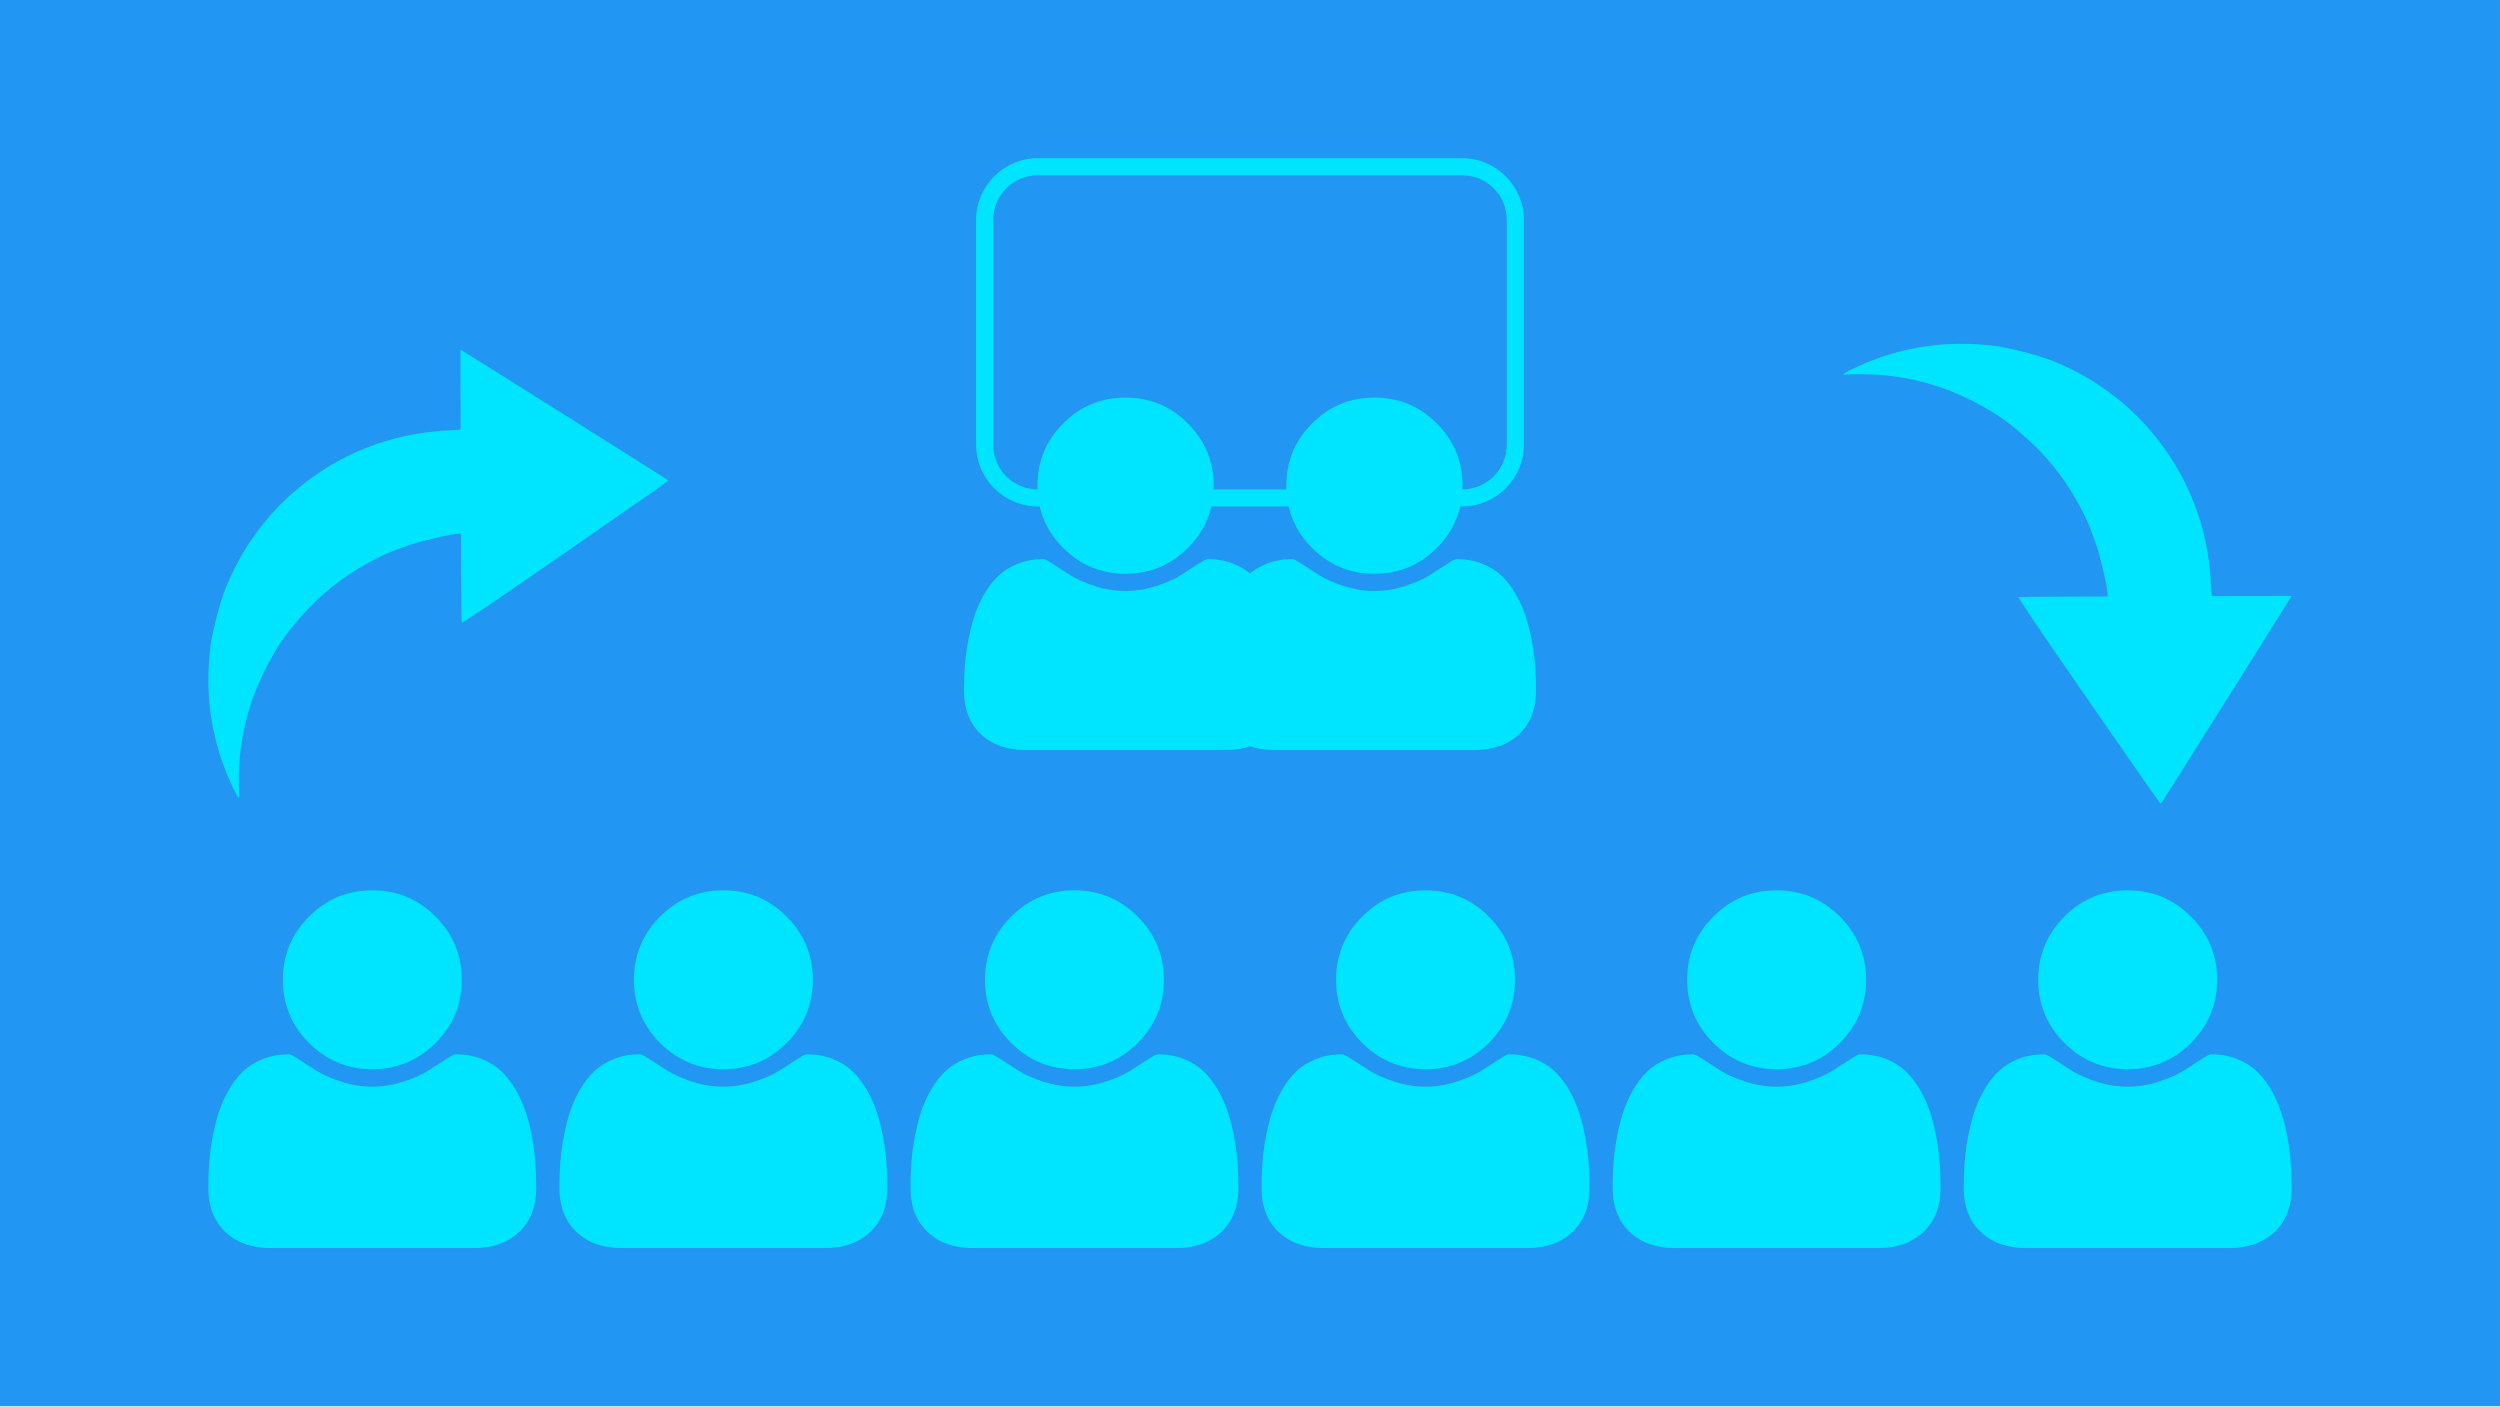
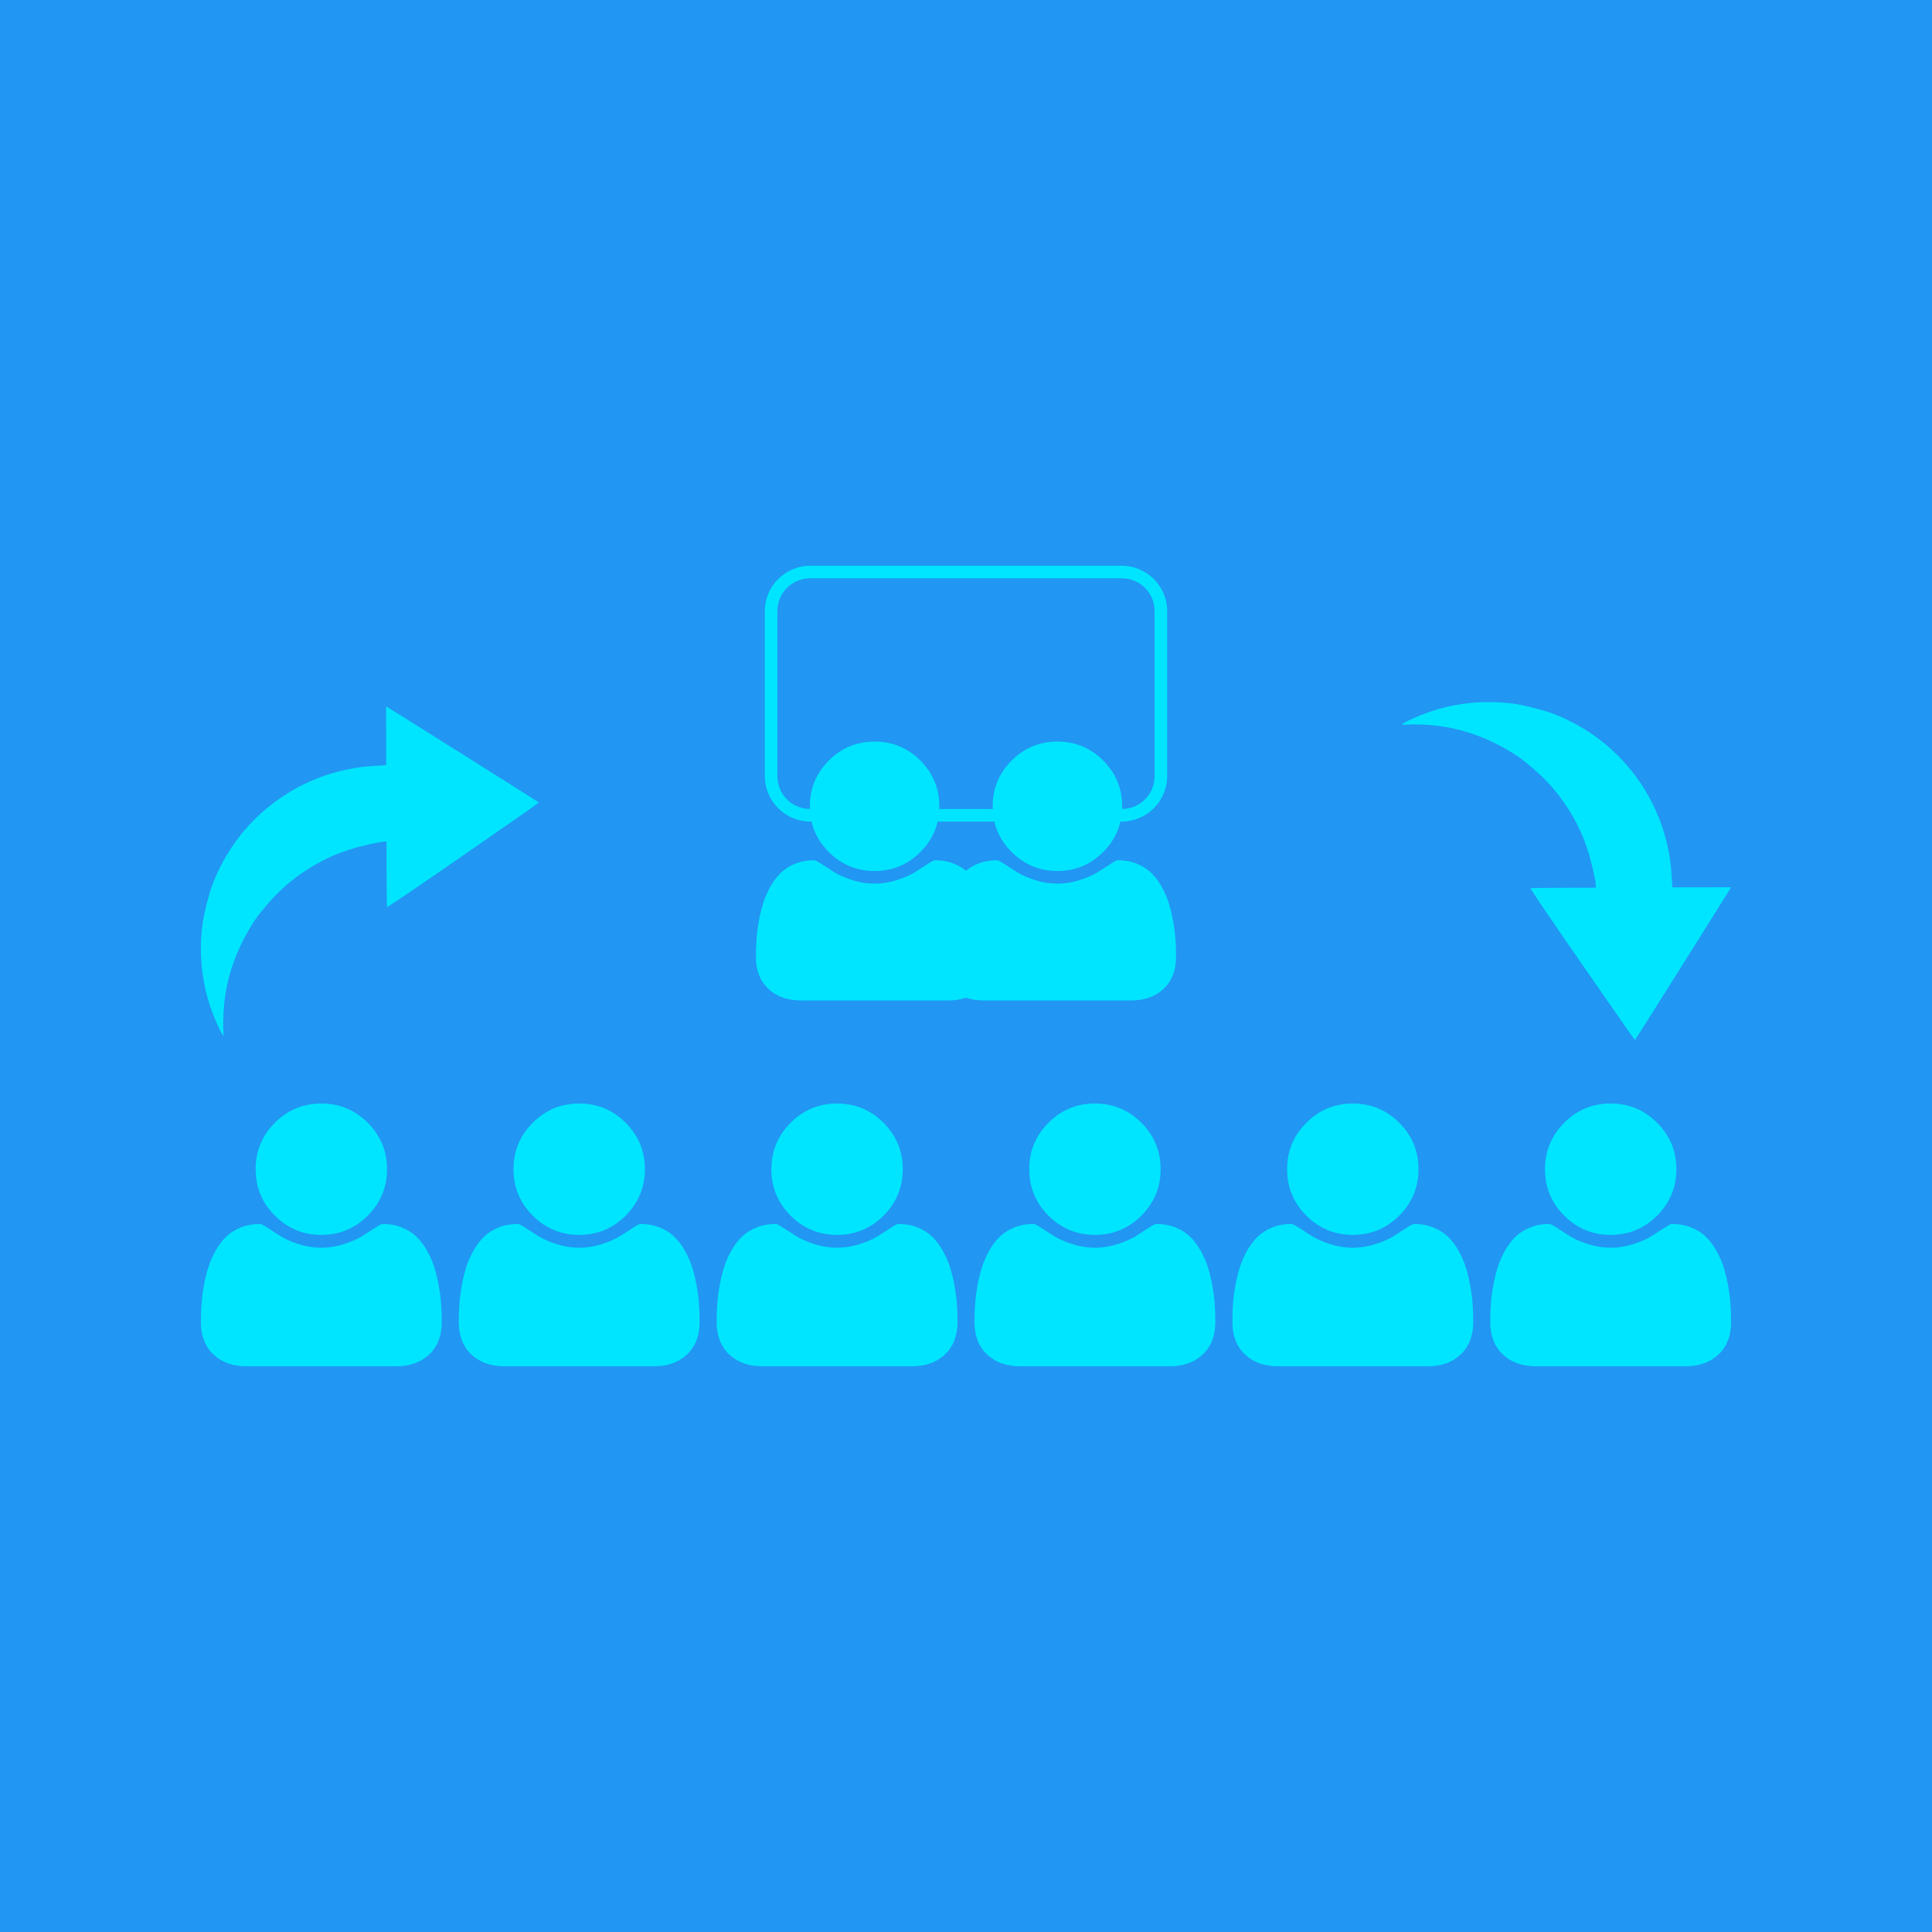
- <svg xmlns="http://www.w3.org/2000/svg" width="1920" height="1080" viewBox="0 0 1920 1080" id="svg2" version="1.1">
+ <svg xmlns="http://www.w3.org/2000/svg" width="1280" height="1280" viewBox="0 0 1280 1280" id="svg2" version="1.1">
  <defs id="defs4" />
-   <path id="rect4300" d="m 2.2204622e-6,-4.666214e-5 1920,0 0,1080 -1920,0 z" style="fill:#2196f3;fill-opacity:1;stroke:none;stroke-width:10;stroke-linejoin:round;stroke-miterlimit:4;stroke-dasharray:none;stroke-opacity:1" />
-   <g id="layer1" transform="translate(-4.7798952e-7,27.63741)">
+   <path id="rect4300" d="M 0,0 H 1280 V 1280 H 0 Z" style="fill:#2196f3;fill-opacity:1;stroke:none;stroke-width:8.889;stroke-linejoin:round;stroke-miterlimit:4;stroke-dasharray:none;stroke-opacity:1" />
+   <g id="layer1" transform="matrix(0.6336359,0,0,0.6336359,31.70952,315.3487)">
    <g id="g5236" transform="matrix(0.9729632,0,0,0.9729632,25.95535,-54.32735)">
      <g id="g5933" transform="matrix(0.9153733,0,0,0.9153733,81.24162,49.28972)" style="fill:#00e5ff;fill-opacity:1">
        <g id="g4568" transform="matrix(0.6930474,0,0,0.6930474,676.4447,-72.29071)" style="fill:#00e5ff;fill-opacity:1">
          <g id="g4181" transform="translate(35.01873,564.5267)" style="fill:#00e5ff;fill-opacity:1">
            <g id="g4137" style="fill:#00e5ff;fill-opacity:1">
              <g id="g4139" style="fill:#00e5ff;fill-opacity:1">
                <path id="path4141" d="m 219.265,219.267 c 30.271,0 56.108,-10.71 77.518,-32.121 21.412,-21.411 32.12,-47.248 32.12,-77.515 0,-30.262 -10.708,-56.1 -32.12,-77.516 C 275.366,10.705 249.528,0 219.265,0 189.002,0 163.16,10.705 141.75,32.115 c -21.414,21.416 -32.121,47.253 -32.121,77.516 0,30.267 10.707,56.104 32.121,77.515 21.416,21.411 47.251,32.121 77.515,32.121 z" style="fill:#00e5ff;fill-opacity:1" />
-                 <path id="path4143" d="m 419.258,335.036 c -0.668,-9.609 -2.002,-19.985 -3.997,-31.121 -1.999,-11.136 -4.524,-21.457 -7.57,-30.978 -3.046,-9.514 -7.139,-18.794 -12.278,-27.836 -5.137,-9.041 -11.037,-16.748 -17.703,-23.127 -6.666,-6.377 -14.801,-11.465 -24.406,-15.271 -9.617,-3.805 -20.229,-5.711 -31.84,-5.711 -1.711,0 -5.709,2.046 -11.991,6.139 -6.276,4.093 -13.367,8.662 -21.266,13.708 -7.898,5.037 -18.182,9.609 -30.834,13.695 -12.658,4.093 -25.361,6.14 -38.118,6.14 -12.752,0 -25.456,-2.047 -38.112,-6.14 -12.655,-4.086 -22.936,-8.658 -30.835,-13.695 -7.898,-5.046 -14.987,-9.614 -21.267,-13.708 -6.283,-4.093 -10.278,-6.139 -11.991,-6.139 -11.61,0 -22.222,1.906 -31.833,5.711 -9.613,3.806 -17.749,8.898 -24.412,15.271 -6.661,6.379 -12.562,14.086 -17.699,23.127 -5.137,9.042 -9.229,18.326 -12.275,27.836 -3.045,9.521 -5.568,19.842 -7.566,30.978 -2,11.136 -3.332,21.505 -3.999,31.121 -0.666,9.616 -0.998,19.466 -0.998,29.554 0,22.836 6.949,40.875 20.842,54.104 13.896,13.224 32.36,19.835 55.39,19.835 l 249.533,0 c 23.028,0 41.49,-6.611 55.388,-19.835 13.901,-13.229 20.845,-31.265 20.845,-54.104 -0.002,-10.088 -0.334,-19.938 -1.008,-29.554 z" style="fill:#00e5ff;fill-opacity:1" />
+                 <path id="path4143" d="m 419.258,335.036 c -0.668,-9.609 -2.002,-19.985 -3.997,-31.121 -1.999,-11.136 -4.524,-21.457 -7.57,-30.978 -3.046,-9.514 -7.139,-18.794 -12.278,-27.836 -5.137,-9.041 -11.037,-16.748 -17.703,-23.127 -6.666,-6.377 -14.801,-11.465 -24.406,-15.271 -9.617,-3.805 -20.229,-5.711 -31.84,-5.711 -1.711,0 -5.709,2.046 -11.991,6.139 -6.276,4.093 -13.367,8.662 -21.266,13.708 -7.898,5.037 -18.182,9.609 -30.834,13.695 -12.658,4.093 -25.361,6.14 -38.118,6.14 -12.752,0 -25.456,-2.047 -38.112,-6.14 -12.655,-4.086 -22.936,-8.658 -30.835,-13.695 -7.898,-5.046 -14.987,-9.614 -21.267,-13.708 -6.283,-4.093 -10.278,-6.139 -11.991,-6.139 -11.61,0 -22.222,1.906 -31.833,5.711 -9.613,3.806 -17.749,8.898 -24.412,15.271 -6.661,6.379 -12.562,14.086 -17.699,23.127 -5.137,9.042 -9.229,18.326 -12.275,27.836 -3.045,9.521 -5.568,19.842 -7.566,30.978 -2,11.136 -3.332,21.505 -3.999,31.121 -0.666,9.616 -0.998,19.466 -0.998,29.554 0,22.836 6.949,40.875 20.842,54.104 13.896,13.224 32.36,19.835 55.39,19.835 h 249.533 c 23.028,0 41.49,-6.611 55.388,-19.835 13.901,-13.229 20.845,-31.265 20.845,-54.104 -0.002,-10.088 -0.334,-19.938 -1.008,-29.554 z" style="fill:#00e5ff;fill-opacity:1" />
              </g>
            </g>
            <g id="g4145" style="fill:#00e5ff;fill-opacity:1" />
            <g id="g4147" style="fill:#00e5ff;fill-opacity:1" />
            <g id="g4149" style="fill:#00e5ff;fill-opacity:1" />
            <g id="g4151" style="fill:#00e5ff;fill-opacity:1" />
            <g id="g4153" style="fill:#00e5ff;fill-opacity:1" />
            <g id="g4155" style="fill:#00e5ff;fill-opacity:1" />
            <g id="g4157" style="fill:#00e5ff;fill-opacity:1" />
            <g id="g4159" style="fill:#00e5ff;fill-opacity:1" />
            <g id="g4161" style="fill:#00e5ff;fill-opacity:1" />
            <g id="g4163" style="fill:#00e5ff;fill-opacity:1" />
            <g id="g4165" style="fill:#00e5ff;fill-opacity:1" />
            <g id="g4167" style="fill:#00e5ff;fill-opacity:1" />
            <g id="g4169" style="fill:#00e5ff;fill-opacity:1" />
            <g id="g4171" style="fill:#00e5ff;fill-opacity:1" />
            <g id="g4173" style="fill:#00e5ff;fill-opacity:1" />
          </g>
          <g id="g4181-9" transform="translate(344.733,564.5267)" style="fill:#00e5ff;fill-opacity:1">
            <g id="g4137-2" style="fill:#00e5ff;fill-opacity:1">
              <g id="g4139-3" style="fill:#00e5ff;fill-opacity:1">
                <path id="path4141-7" d="m 219.265,219.267 c 30.271,0 56.108,-10.71 77.518,-32.121 21.412,-21.411 32.12,-47.248 32.12,-77.515 0,-30.262 -10.708,-56.1 -32.12,-77.516 C 275.366,10.705 249.528,0 219.265,0 189.002,0 163.16,10.705 141.75,32.115 c -21.414,21.416 -32.121,47.253 -32.121,77.516 0,30.267 10.707,56.104 32.121,77.515 21.416,21.411 47.251,32.121 77.515,32.121 z" style="fill:#00e5ff;fill-opacity:1" />
-                 <path id="path4143-2" d="m 419.258,335.036 c -0.668,-9.609 -2.002,-19.985 -3.997,-31.121 -1.999,-11.136 -4.524,-21.457 -7.57,-30.978 -3.046,-9.514 -7.139,-18.794 -12.278,-27.836 -5.137,-9.041 -11.037,-16.748 -17.703,-23.127 -6.666,-6.377 -14.801,-11.465 -24.406,-15.271 -9.617,-3.805 -20.229,-5.711 -31.84,-5.711 -1.711,0 -5.709,2.046 -11.991,6.139 -6.276,4.093 -13.367,8.662 -21.266,13.708 -7.898,5.037 -18.182,9.609 -30.834,13.695 -12.658,4.093 -25.361,6.14 -38.118,6.14 -12.752,0 -25.456,-2.047 -38.112,-6.14 -12.655,-4.086 -22.936,-8.658 -30.835,-13.695 -7.898,-5.046 -14.987,-9.614 -21.267,-13.708 -6.283,-4.093 -10.278,-6.139 -11.991,-6.139 -11.61,0 -22.222,1.906 -31.833,5.711 -9.613,3.806 -17.749,8.898 -24.412,15.271 -6.661,6.379 -12.562,14.086 -17.699,23.127 -5.137,9.042 -9.229,18.326 -12.275,27.836 -3.045,9.521 -5.568,19.842 -7.566,30.978 -2,11.136 -3.332,21.505 -3.999,31.121 -0.666,9.616 -0.998,19.466 -0.998,29.554 0,22.836 6.949,40.875 20.842,54.104 13.896,13.224 32.36,19.835 55.39,19.835 l 249.533,0 c 23.028,0 41.49,-6.611 55.388,-19.835 13.901,-13.229 20.845,-31.265 20.845,-54.104 -0.002,-10.088 -0.334,-19.938 -1.008,-29.554 z" style="fill:#00e5ff;fill-opacity:1" />
+                 <path id="path4143-2" d="m 419.258,335.036 c -0.668,-9.609 -2.002,-19.985 -3.997,-31.121 -1.999,-11.136 -4.524,-21.457 -7.57,-30.978 -3.046,-9.514 -7.139,-18.794 -12.278,-27.836 -5.137,-9.041 -11.037,-16.748 -17.703,-23.127 -6.666,-6.377 -14.801,-11.465 -24.406,-15.271 -9.617,-3.805 -20.229,-5.711 -31.84,-5.711 -1.711,0 -5.709,2.046 -11.991,6.139 -6.276,4.093 -13.367,8.662 -21.266,13.708 -7.898,5.037 -18.182,9.609 -30.834,13.695 -12.658,4.093 -25.361,6.14 -38.118,6.14 -12.752,0 -25.456,-2.047 -38.112,-6.14 -12.655,-4.086 -22.936,-8.658 -30.835,-13.695 -7.898,-5.046 -14.987,-9.614 -21.267,-13.708 -6.283,-4.093 -10.278,-6.139 -11.991,-6.139 -11.61,0 -22.222,1.906 -31.833,5.711 -9.613,3.806 -17.749,8.898 -24.412,15.271 -6.661,6.379 -12.562,14.086 -17.699,23.127 -5.137,9.042 -9.229,18.326 -12.275,27.836 -3.045,9.521 -5.568,19.842 -7.566,30.978 -2,11.136 -3.332,21.505 -3.999,31.121 -0.666,9.616 -0.998,19.466 -0.998,29.554 0,22.836 6.949,40.875 20.842,54.104 13.896,13.224 32.36,19.835 55.39,19.835 h 249.533 c 23.028,0 41.49,-6.611 55.388,-19.835 13.901,-13.229 20.845,-31.265 20.845,-54.104 -0.002,-10.088 -0.334,-19.938 -1.008,-29.554 z" style="fill:#00e5ff;fill-opacity:1" />
              </g>
            </g>
            <g id="g4145-9" style="fill:#00e5ff;fill-opacity:1" />
            <g id="g4147-1" style="fill:#00e5ff;fill-opacity:1" />
            <g id="g4149-8" style="fill:#00e5ff;fill-opacity:1" />
            <g id="g4151-7" style="fill:#00e5ff;fill-opacity:1" />
            <g id="g4153-5" style="fill:#00e5ff;fill-opacity:1" />
            <g id="g4155-1" style="fill:#00e5ff;fill-opacity:1" />
            <g id="g4157-3" style="fill:#00e5ff;fill-opacity:1" />
            <g id="g4159-2" style="fill:#00e5ff;fill-opacity:1" />
            <g id="g4161-7" style="fill:#00e5ff;fill-opacity:1" />
            <g id="g4163-2" style="fill:#00e5ff;fill-opacity:1" />
            <g id="g4165-0" style="fill:#00e5ff;fill-opacity:1" />
            <g id="g4167-2" style="fill:#00e5ff;fill-opacity:1" />
            <g id="g4169-3" style="fill:#00e5ff;fill-opacity:1" />
            <g id="g4171-5" style="fill:#00e5ff;fill-opacity:1" />
            <g id="g4173-6" style="fill:#00e5ff;fill-opacity:1" />
          </g>
        </g>
-         <path style="color:#000000;font-style:normal;font-variant:normal;font-weight:normal;font-stretch:normal;font-size:medium;line-height:normal;font-family:sans-serif;text-indent:0;text-align:start;text-decoration:none;text-decoration-line:none;text-decoration-style:solid;text-decoration-color:#000000;letter-spacing:normal;word-spacing:normal;text-transform:none;direction:ltr;block-progression:tb;writing-mode:lr-tb;baseline-shift:baseline;text-anchor:start;white-space:normal;clip-rule:nonzero;display:inline;overflow:visible;visibility:visible;opacity:1;isolation:auto;mix-blend-mode:normal;color-interpolation:sRGB;color-interpolation-filters:linearRGB;solid-color:#000000;solid-opacity:1;fill:#00e5ff;fill-opacity:1;fill-rule:nonzero;stroke:none;stroke-width:15.926;stroke-linecap:butt;stroke-linejoin:miter;stroke-miterlimit:4;stroke-dasharray:none;stroke-dashoffset:0;stroke-opacity:1;color-rendering:auto;image-rendering:auto;shape-rendering:auto;text-rendering:auto;enable-background:accumulate" d="m 777.248,112.512 c -29.48,0 -53.442,23.964 -53.442,53.444 l 0,193.48 c 0,29.48 23.962,53.442 53.442,53.442 l 365.503,0 c 29.48,0 53.444,-23.962 53.444,-53.442 l 0,-193.48 c 0,-29.48 -23.964,-53.444 -53.444,-53.444 l -365.503,0 z m 0,14.753 365.503,0 c 21.562,0 38.69,17.128 38.69,38.69 l 0,193.48 c 0,21.562 -17.128,38.69 -38.69,38.69 l -365.503,0 c -21.562,0 -38.69,-17.128 -38.69,-38.69 l 0,-193.48 c 0,-21.562 17.128,-38.69 38.69,-38.69 z" id="rect4376" />
+         <path style="color:#000000;font-style:normal;font-variant:normal;font-weight:normal;font-stretch:normal;font-size:medium;line-height:normal;font-family:sans-serif;text-indent:0;text-align:start;text-decoration:none;text-decoration-line:none;text-decoration-style:solid;text-decoration-color:#000000;letter-spacing:normal;word-spacing:normal;text-transform:none;writing-mode:lr-tb;direction:ltr;baseline-shift:baseline;text-anchor:start;white-space:normal;clip-rule:nonzero;display:inline;overflow:visible;visibility:visible;opacity:1;isolation:auto;mix-blend-mode:normal;color-interpolation:sRGB;color-interpolation-filters:linearRGB;solid-color:#000000;solid-opacity:1;fill:#00e5ff;fill-opacity:1;fill-rule:nonzero;stroke:none;stroke-width:15.926;stroke-linecap:butt;stroke-linejoin:miter;stroke-miterlimit:4;stroke-dasharray:none;stroke-dashoffset:0;stroke-opacity:1;color-rendering:auto;image-rendering:auto;shape-rendering:auto;text-rendering:auto;enable-background:accumulate" d="m 777.248,112.512 c -29.48,0 -53.442,23.964 -53.442,53.444 v 193.48 c 0,29.48 23.962,53.442 53.442,53.442 h 365.503 c 29.48,0 53.444,-23.962 53.444,-53.442 V 165.955 c 0,-29.48 -23.964,-53.444 -53.444,-53.444 z m 0,14.753 h 365.503 c 21.562,0 38.69,17.128 38.69,38.69 v 193.48 c 0,21.562 -17.128,38.69 -38.69,38.69 H 777.248 c -21.562,0 -38.69,-17.128 -38.69,-38.69 V 165.955 c 0,-21.562 17.128,-38.69 38.69,-38.69 z" id="rect4376" />
        <g id="g4181-9-7" transform="matrix(0.7034563,0,0,0.7034563,48.90318,743.8767)" style="fill:#00e5ff;fill-opacity:1">
          <g id="g4137-2-3" style="fill:#00e5ff;fill-opacity:1">
            <g id="g4139-3-4" style="fill:#00e5ff;fill-opacity:1">
              <path id="path4141-7-6" d="m 219.265,219.267 c 30.271,0 56.108,-10.71 77.518,-32.121 21.412,-21.411 32.12,-47.248 32.12,-77.515 0,-30.262 -10.708,-56.1 -32.12,-77.516 C 275.366,10.705 249.528,0 219.265,0 189.002,0 163.16,10.705 141.75,32.115 c -21.414,21.416 -32.121,47.253 -32.121,77.516 0,30.267 10.707,56.104 32.121,77.515 21.416,21.411 47.251,32.121 77.515,32.121 z" style="fill:#00e5ff;fill-opacity:1" />
-               <path id="path4143-2-3" d="m 419.258,335.036 c -0.668,-9.609 -2.002,-19.985 -3.997,-31.121 -1.999,-11.136 -4.524,-21.457 -7.57,-30.978 -3.046,-9.514 -7.139,-18.794 -12.278,-27.836 -5.137,-9.041 -11.037,-16.748 -17.703,-23.127 -6.666,-6.377 -14.801,-11.465 -24.406,-15.271 -9.617,-3.805 -20.229,-5.711 -31.84,-5.711 -1.711,0 -5.709,2.046 -11.991,6.139 -6.276,4.093 -13.367,8.662 -21.266,13.708 -7.898,5.037 -18.182,9.609 -30.834,13.695 -12.658,4.093 -25.361,6.14 -38.118,6.14 -12.752,0 -25.456,-2.047 -38.112,-6.14 -12.655,-4.086 -22.936,-8.658 -30.835,-13.695 -7.898,-5.046 -14.987,-9.614 -21.267,-13.708 -6.283,-4.093 -10.278,-6.139 -11.991,-6.139 -11.61,0 -22.222,1.906 -31.833,5.711 -9.613,3.806 -17.749,8.898 -24.412,15.271 -6.661,6.379 -12.562,14.086 -17.699,23.127 -5.137,9.042 -9.229,18.326 -12.275,27.836 -3.045,9.521 -5.568,19.842 -7.566,30.978 -2,11.136 -3.332,21.505 -3.999,31.121 -0.666,9.616 -0.998,19.466 -0.998,29.554 0,22.836 6.949,40.875 20.842,54.104 13.896,13.224 32.36,19.835 55.39,19.835 l 249.533,0 c 23.028,0 41.49,-6.611 55.388,-19.835 13.901,-13.229 20.845,-31.265 20.845,-54.104 -0.002,-10.088 -0.334,-19.938 -1.008,-29.554 z" style="fill:#00e5ff;fill-opacity:1" />
+               <path id="path4143-2-3" d="m 419.258,335.036 c -0.668,-9.609 -2.002,-19.985 -3.997,-31.121 -1.999,-11.136 -4.524,-21.457 -7.57,-30.978 -3.046,-9.514 -7.139,-18.794 -12.278,-27.836 -5.137,-9.041 -11.037,-16.748 -17.703,-23.127 -6.666,-6.377 -14.801,-11.465 -24.406,-15.271 -9.617,-3.805 -20.229,-5.711 -31.84,-5.711 -1.711,0 -5.709,2.046 -11.991,6.139 -6.276,4.093 -13.367,8.662 -21.266,13.708 -7.898,5.037 -18.182,9.609 -30.834,13.695 -12.658,4.093 -25.361,6.14 -38.118,6.14 -12.752,0 -25.456,-2.047 -38.112,-6.14 -12.655,-4.086 -22.936,-8.658 -30.835,-13.695 -7.898,-5.046 -14.987,-9.614 -21.267,-13.708 -6.283,-4.093 -10.278,-6.139 -11.991,-6.139 -11.61,0 -22.222,1.906 -31.833,5.711 -9.613,3.806 -17.749,8.898 -24.412,15.271 -6.661,6.379 -12.562,14.086 -17.699,23.127 -5.137,9.042 -9.229,18.326 -12.275,27.836 -3.045,9.521 -5.568,19.842 -7.566,30.978 -2,11.136 -3.332,21.505 -3.999,31.121 -0.666,9.616 -0.998,19.466 -0.998,29.554 0,22.836 6.949,40.875 20.842,54.104 13.896,13.224 32.36,19.835 55.39,19.835 h 249.533 c 23.028,0 41.49,-6.611 55.388,-19.835 13.901,-13.229 20.845,-31.265 20.845,-54.104 -0.002,-10.088 -0.334,-19.938 -1.008,-29.554 z" style="fill:#00e5ff;fill-opacity:1" />
            </g>
          </g>
          <g id="g4145-9-1" style="fill:#00e5ff;fill-opacity:1" />
          <g id="g4147-1-3" style="fill:#00e5ff;fill-opacity:1" />
          <g id="g4149-8-8" style="fill:#00e5ff;fill-opacity:1" />
          <g id="g4151-7-6" style="fill:#00e5ff;fill-opacity:1" />
          <g id="g4153-5-3" style="fill:#00e5ff;fill-opacity:1" />
          <g id="g4155-1-8" style="fill:#00e5ff;fill-opacity:1" />
          <g id="g4157-3-6" style="fill:#00e5ff;fill-opacity:1" />
          <g id="g4159-2-3" style="fill:#00e5ff;fill-opacity:1" />
          <g id="g4161-7-7" style="fill:#00e5ff;fill-opacity:1" />
          <g id="g4163-2-0" style="fill:#00e5ff;fill-opacity:1" />
          <g id="g4165-0-4" style="fill:#00e5ff;fill-opacity:1" />
          <g id="g4167-2-4" style="fill:#00e5ff;fill-opacity:1" />
          <g id="g4169-3-9" style="fill:#00e5ff;fill-opacity:1" />
          <g id="g4171-5-6" style="fill:#00e5ff;fill-opacity:1" />
          <g id="g4173-6-9" style="fill:#00e5ff;fill-opacity:1" />
        </g>
        <g id="g4181-9-7-3" transform="matrix(0.7034563,0,0,0.7034563,351.644,743.8767)" style="fill:#00e5ff;fill-opacity:1">
          <g id="g4137-2-3-1" style="fill:#00e5ff;fill-opacity:1">
            <g id="g4139-3-4-4" style="fill:#00e5ff;fill-opacity:1">
              <path id="path4141-7-6-1" d="m 219.265,219.267 c 30.271,0 56.108,-10.71 77.518,-32.121 21.412,-21.411 32.12,-47.248 32.12,-77.515 0,-30.262 -10.708,-56.1 -32.12,-77.516 C 275.366,10.705 249.528,0 219.265,0 189.002,0 163.16,10.705 141.75,32.115 c -21.414,21.416 -32.121,47.253 -32.121,77.516 0,30.267 10.707,56.104 32.121,77.515 21.416,21.411 47.251,32.121 77.515,32.121 z" style="fill:#00e5ff;fill-opacity:1" />
-               <path id="path4143-2-3-9" d="m 419.258,335.036 c -0.668,-9.609 -2.002,-19.985 -3.997,-31.121 -1.999,-11.136 -4.524,-21.457 -7.57,-30.978 -3.046,-9.514 -7.139,-18.794 -12.278,-27.836 -5.137,-9.041 -11.037,-16.748 -17.703,-23.127 -6.666,-6.377 -14.801,-11.465 -24.406,-15.271 -9.617,-3.805 -20.229,-5.711 -31.84,-5.711 -1.711,0 -5.709,2.046 -11.991,6.139 -6.276,4.093 -13.367,8.662 -21.266,13.708 -7.898,5.037 -18.182,9.609 -30.834,13.695 -12.658,4.093 -25.361,6.14 -38.118,6.14 -12.752,0 -25.456,-2.047 -38.112,-6.14 -12.655,-4.086 -22.936,-8.658 -30.835,-13.695 -7.898,-5.046 -14.987,-9.614 -21.267,-13.708 -6.283,-4.093 -10.278,-6.139 -11.991,-6.139 -11.61,0 -22.222,1.906 -31.833,5.711 -9.613,3.806 -17.749,8.898 -24.412,15.271 -6.661,6.379 -12.562,14.086 -17.699,23.127 -5.137,9.042 -9.229,18.326 -12.275,27.836 -3.045,9.521 -5.568,19.842 -7.566,30.978 -2,11.136 -3.332,21.505 -3.999,31.121 -0.666,9.616 -0.998,19.466 -0.998,29.554 0,22.836 6.949,40.875 20.842,54.104 13.896,13.224 32.36,19.835 55.39,19.835 l 249.533,0 c 23.028,0 41.49,-6.611 55.388,-19.835 13.901,-13.229 20.845,-31.265 20.845,-54.104 -0.002,-10.088 -0.334,-19.938 -1.008,-29.554 z" style="fill:#00e5ff;fill-opacity:1" />
+               <path id="path4143-2-3-9" d="m 419.258,335.036 c -0.668,-9.609 -2.002,-19.985 -3.997,-31.121 -1.999,-11.136 -4.524,-21.457 -7.57,-30.978 -3.046,-9.514 -7.139,-18.794 -12.278,-27.836 -5.137,-9.041 -11.037,-16.748 -17.703,-23.127 -6.666,-6.377 -14.801,-11.465 -24.406,-15.271 -9.617,-3.805 -20.229,-5.711 -31.84,-5.711 -1.711,0 -5.709,2.046 -11.991,6.139 -6.276,4.093 -13.367,8.662 -21.266,13.708 -7.898,5.037 -18.182,9.609 -30.834,13.695 -12.658,4.093 -25.361,6.14 -38.118,6.14 -12.752,0 -25.456,-2.047 -38.112,-6.14 -12.655,-4.086 -22.936,-8.658 -30.835,-13.695 -7.898,-5.046 -14.987,-9.614 -21.267,-13.708 -6.283,-4.093 -10.278,-6.139 -11.991,-6.139 -11.61,0 -22.222,1.906 -31.833,5.711 -9.613,3.806 -17.749,8.898 -24.412,15.271 -6.661,6.379 -12.562,14.086 -17.699,23.127 -5.137,9.042 -9.229,18.326 -12.275,27.836 -3.045,9.521 -5.568,19.842 -7.566,30.978 -2,11.136 -3.332,21.505 -3.999,31.121 -0.666,9.616 -0.998,19.466 -0.998,29.554 0,22.836 6.949,40.875 20.842,54.104 13.896,13.224 32.36,19.835 55.39,19.835 h 249.533 c 23.028,0 41.49,-6.611 55.388,-19.835 13.901,-13.229 20.845,-31.265 20.845,-54.104 -0.002,-10.088 -0.334,-19.938 -1.008,-29.554 z" style="fill:#00e5ff;fill-opacity:1" />
            </g>
          </g>
          <g id="g4145-9-1-1" style="fill:#00e5ff;fill-opacity:1" />
          <g id="g4147-1-3-1" style="fill:#00e5ff;fill-opacity:1" />
          <g id="g4149-8-8-3" style="fill:#00e5ff;fill-opacity:1" />
          <g id="g4151-7-6-9" style="fill:#00e5ff;fill-opacity:1" />
          <g id="g4153-5-3-8" style="fill:#00e5ff;fill-opacity:1" />
          <g id="g4155-1-8-8" style="fill:#00e5ff;fill-opacity:1" />
          <g id="g4157-3-6-3" style="fill:#00e5ff;fill-opacity:1" />
          <g id="g4159-2-3-7" style="fill:#00e5ff;fill-opacity:1" />
          <g id="g4161-7-7-4" style="fill:#00e5ff;fill-opacity:1" />
          <g id="g4163-2-0-6" style="fill:#00e5ff;fill-opacity:1" />
          <g id="g4165-0-4-5" style="fill:#00e5ff;fill-opacity:1" />
          <g id="g4167-2-4-4" style="fill:#00e5ff;fill-opacity:1" />
          <g id="g4169-3-9-0" style="fill:#00e5ff;fill-opacity:1" />
          <g id="g4171-5-6-3" style="fill:#00e5ff;fill-opacity:1" />
          <g id="g4173-6-9-5" style="fill:#00e5ff;fill-opacity:1" />
        </g>
        <g id="g4181-9-7-2" transform="matrix(0.7034563,0,0,0.7034563,654.3849,743.8767)" style="fill:#00e5ff;fill-opacity:1">
          <g id="g4137-2-3-3" style="fill:#00e5ff;fill-opacity:1">
            <g id="g4139-3-4-6" style="fill:#00e5ff;fill-opacity:1">
              <path id="path4141-7-6-5" d="m 219.265,219.267 c 30.271,0 56.108,-10.71 77.518,-32.121 21.412,-21.411 32.12,-47.248 32.12,-77.515 0,-30.262 -10.708,-56.1 -32.12,-77.516 C 275.366,10.705 249.528,0 219.265,0 189.002,0 163.16,10.705 141.75,32.115 c -21.414,21.416 -32.121,47.253 -32.121,77.516 0,30.267 10.707,56.104 32.121,77.515 21.416,21.411 47.251,32.121 77.515,32.121 z" style="fill:#00e5ff;fill-opacity:1" />
-               <path id="path4143-2-3-6" d="m 419.258,335.036 c -0.668,-9.609 -2.002,-19.985 -3.997,-31.121 -1.999,-11.136 -4.524,-21.457 -7.57,-30.978 -3.046,-9.514 -7.139,-18.794 -12.278,-27.836 -5.137,-9.041 -11.037,-16.748 -17.703,-23.127 -6.666,-6.377 -14.801,-11.465 -24.406,-15.271 -9.617,-3.805 -20.229,-5.711 -31.84,-5.711 -1.711,0 -5.709,2.046 -11.991,6.139 -6.276,4.093 -13.367,8.662 -21.266,13.708 -7.898,5.037 -18.182,9.609 -30.834,13.695 -12.658,4.093 -25.361,6.14 -38.118,6.14 -12.752,0 -25.456,-2.047 -38.112,-6.14 -12.655,-4.086 -22.936,-8.658 -30.835,-13.695 -7.898,-5.046 -14.987,-9.614 -21.267,-13.708 -6.283,-4.093 -10.278,-6.139 -11.991,-6.139 -11.61,0 -22.222,1.906 -31.833,5.711 -9.613,3.806 -17.749,8.898 -24.412,15.271 -6.661,6.379 -12.562,14.086 -17.699,23.127 -5.137,9.042 -9.229,18.326 -12.275,27.836 -3.045,9.521 -5.568,19.842 -7.566,30.978 -2,11.136 -3.332,21.505 -3.999,31.121 -0.666,9.616 -0.998,19.466 -0.998,29.554 0,22.836 6.949,40.875 20.842,54.104 13.896,13.224 32.36,19.835 55.39,19.835 l 249.533,0 c 23.028,0 41.49,-6.611 55.388,-19.835 13.901,-13.229 20.845,-31.265 20.845,-54.104 -0.002,-10.088 -0.334,-19.938 -1.008,-29.554 z" style="fill:#00e5ff;fill-opacity:1" />
+               <path id="path4143-2-3-6" d="m 419.258,335.036 c -0.668,-9.609 -2.002,-19.985 -3.997,-31.121 -1.999,-11.136 -4.524,-21.457 -7.57,-30.978 -3.046,-9.514 -7.139,-18.794 -12.278,-27.836 -5.137,-9.041 -11.037,-16.748 -17.703,-23.127 -6.666,-6.377 -14.801,-11.465 -24.406,-15.271 -9.617,-3.805 -20.229,-5.711 -31.84,-5.711 -1.711,0 -5.709,2.046 -11.991,6.139 -6.276,4.093 -13.367,8.662 -21.266,13.708 -7.898,5.037 -18.182,9.609 -30.834,13.695 -12.658,4.093 -25.361,6.14 -38.118,6.14 -12.752,0 -25.456,-2.047 -38.112,-6.14 -12.655,-4.086 -22.936,-8.658 -30.835,-13.695 -7.898,-5.046 -14.987,-9.614 -21.267,-13.708 -6.283,-4.093 -10.278,-6.139 -11.991,-6.139 -11.61,0 -22.222,1.906 -31.833,5.711 -9.613,3.806 -17.749,8.898 -24.412,15.271 -6.661,6.379 -12.562,14.086 -17.699,23.127 -5.137,9.042 -9.229,18.326 -12.275,27.836 -3.045,9.521 -5.568,19.842 -7.566,30.978 -2,11.136 -3.332,21.505 -3.999,31.121 -0.666,9.616 -0.998,19.466 -0.998,29.554 0,22.836 6.949,40.875 20.842,54.104 13.896,13.224 32.36,19.835 55.39,19.835 h 249.533 c 23.028,0 41.49,-6.611 55.388,-19.835 13.901,-13.229 20.845,-31.265 20.845,-54.104 -0.002,-10.088 -0.334,-19.938 -1.008,-29.554 z" style="fill:#00e5ff;fill-opacity:1" />
            </g>
          </g>
          <g id="g4145-9-1-18" style="fill:#00e5ff;fill-opacity:1" />
          <g id="g4147-1-3-9" style="fill:#00e5ff;fill-opacity:1" />
          <g id="g4149-8-8-1" style="fill:#00e5ff;fill-opacity:1" />
          <g id="g4151-7-6-2" style="fill:#00e5ff;fill-opacity:1" />
          <g id="g4153-5-3-3" style="fill:#00e5ff;fill-opacity:1" />
          <g id="g4155-1-8-3" style="fill:#00e5ff;fill-opacity:1" />
          <g id="g4157-3-6-37" style="fill:#00e5ff;fill-opacity:1" />
          <g id="g4159-2-3-4" style="fill:#00e5ff;fill-opacity:1" />
          <g id="g4161-7-7-6" style="fill:#00e5ff;fill-opacity:1" />
          <g id="g4163-2-0-7" style="fill:#00e5ff;fill-opacity:1" />
          <g id="g4165-0-4-9" style="fill:#00e5ff;fill-opacity:1" />
          <g id="g4167-2-4-41" style="fill:#00e5ff;fill-opacity:1" />
          <g id="g4169-3-9-5" style="fill:#00e5ff;fill-opacity:1" />
          <g id="g4171-5-6-9" style="fill:#00e5ff;fill-opacity:1" />
          <g id="g4173-6-9-3" style="fill:#00e5ff;fill-opacity:1" />
        </g>
        <g id="g4181-9-7-3-4" transform="matrix(0.7034563,0,0,0.7034563,957.1257,743.8767)" style="fill:#00e5ff;fill-opacity:1">
          <g id="g4137-2-3-1-8" style="fill:#00e5ff;fill-opacity:1">
            <g id="g4139-3-4-4-8" style="fill:#00e5ff;fill-opacity:1">
              <path id="path4141-7-6-1-9" d="m 219.265,219.267 c 30.271,0 56.108,-10.71 77.518,-32.121 21.412,-21.411 32.12,-47.248 32.12,-77.515 0,-30.262 -10.708,-56.1 -32.12,-77.516 C 275.366,10.705 249.528,0 219.265,0 189.002,0 163.16,10.705 141.75,32.115 c -21.414,21.416 -32.121,47.253 -32.121,77.516 0,30.267 10.707,56.104 32.121,77.515 21.416,21.411 47.251,32.121 77.515,32.121 z" style="fill:#00e5ff;fill-opacity:1" />
-               <path id="path4143-2-3-9-6" d="m 419.258,335.036 c -0.668,-9.609 -2.002,-19.985 -3.997,-31.121 -1.999,-11.136 -4.524,-21.457 -7.57,-30.978 -3.046,-9.514 -7.139,-18.794 -12.278,-27.836 -5.137,-9.041 -11.037,-16.748 -17.703,-23.127 -6.666,-6.377 -14.801,-11.465 -24.406,-15.271 -9.617,-3.805 -20.229,-5.711 -31.84,-5.711 -1.711,0 -5.709,2.046 -11.991,6.139 -6.276,4.093 -13.367,8.662 -21.266,13.708 -7.898,5.037 -18.182,9.609 -30.834,13.695 -12.658,4.093 -25.361,6.14 -38.118,6.14 -12.752,0 -25.456,-2.047 -38.112,-6.14 -12.655,-4.086 -22.936,-8.658 -30.835,-13.695 -7.898,-5.046 -14.987,-9.614 -21.267,-13.708 -6.283,-4.093 -10.278,-6.139 -11.991,-6.139 -11.61,0 -22.222,1.906 -31.833,5.711 -9.613,3.806 -17.749,8.898 -24.412,15.271 -6.661,6.379 -12.562,14.086 -17.699,23.127 -5.137,9.042 -9.229,18.326 -12.275,27.836 -3.045,9.521 -5.568,19.842 -7.566,30.978 -2,11.136 -3.332,21.505 -3.999,31.121 -0.666,9.616 -0.998,19.466 -0.998,29.554 0,22.836 6.949,40.875 20.842,54.104 13.896,13.224 32.36,19.835 55.39,19.835 l 249.533,0 c 23.028,0 41.49,-6.611 55.388,-19.835 13.901,-13.229 20.845,-31.265 20.845,-54.104 -0.002,-10.088 -0.334,-19.938 -1.008,-29.554 z" style="fill:#00e5ff;fill-opacity:1" />
+               <path id="path4143-2-3-9-6" d="m 419.258,335.036 c -0.668,-9.609 -2.002,-19.985 -3.997,-31.121 -1.999,-11.136 -4.524,-21.457 -7.57,-30.978 -3.046,-9.514 -7.139,-18.794 -12.278,-27.836 -5.137,-9.041 -11.037,-16.748 -17.703,-23.127 -6.666,-6.377 -14.801,-11.465 -24.406,-15.271 -9.617,-3.805 -20.229,-5.711 -31.84,-5.711 -1.711,0 -5.709,2.046 -11.991,6.139 -6.276,4.093 -13.367,8.662 -21.266,13.708 -7.898,5.037 -18.182,9.609 -30.834,13.695 -12.658,4.093 -25.361,6.14 -38.118,6.14 -12.752,0 -25.456,-2.047 -38.112,-6.14 -12.655,-4.086 -22.936,-8.658 -30.835,-13.695 -7.898,-5.046 -14.987,-9.614 -21.267,-13.708 -6.283,-4.093 -10.278,-6.139 -11.991,-6.139 -11.61,0 -22.222,1.906 -31.833,5.711 -9.613,3.806 -17.749,8.898 -24.412,15.271 -6.661,6.379 -12.562,14.086 -17.699,23.127 -5.137,9.042 -9.229,18.326 -12.275,27.836 -3.045,9.521 -5.568,19.842 -7.566,30.978 -2,11.136 -3.332,21.505 -3.999,31.121 -0.666,9.616 -0.998,19.466 -0.998,29.554 0,22.836 6.949,40.875 20.842,54.104 13.896,13.224 32.36,19.835 55.39,19.835 h 249.533 c 23.028,0 41.49,-6.611 55.388,-19.835 13.901,-13.229 20.845,-31.265 20.845,-54.104 -0.002,-10.088 -0.334,-19.938 -1.008,-29.554 z" style="fill:#00e5ff;fill-opacity:1" />
            </g>
          </g>
          <g id="g4145-9-1-1-7" style="fill:#00e5ff;fill-opacity:1" />
          <g id="g4147-1-3-1-9" style="fill:#00e5ff;fill-opacity:1" />
          <g id="g4149-8-8-3-6" style="fill:#00e5ff;fill-opacity:1" />
          <g id="g4151-7-6-9-0" style="fill:#00e5ff;fill-opacity:1" />
          <g id="g4153-5-3-8-6" style="fill:#00e5ff;fill-opacity:1" />
          <g id="g4155-1-8-8-9" style="fill:#00e5ff;fill-opacity:1" />
          <g id="g4157-3-6-3-8" style="fill:#00e5ff;fill-opacity:1" />
          <g id="g4159-2-3-7-2" style="fill:#00e5ff;fill-opacity:1" />
          <g id="g4161-7-7-4-7" style="fill:#00e5ff;fill-opacity:1" />
          <g id="g4163-2-0-6-2" style="fill:#00e5ff;fill-opacity:1" />
          <g id="g4165-0-4-5-9" style="fill:#00e5ff;fill-opacity:1" />
          <g id="g4167-2-4-4-7" style="fill:#00e5ff;fill-opacity:1" />
          <g id="g4169-3-9-0-7" style="fill:#00e5ff;fill-opacity:1" />
          <g id="g4171-5-6-3-7" style="fill:#00e5ff;fill-opacity:1" />
          <g id="g4173-6-9-5-9" style="fill:#00e5ff;fill-opacity:1" />
        </g>
        <g id="g4181-9-7-5" transform="matrix(0.7034563,0,0,0.7034563,1259.867,743.8767)" style="fill:#00e5ff;fill-opacity:1">
          <g id="g4137-2-3-6" style="fill:#00e5ff;fill-opacity:1">
            <g id="g4139-3-4-69" style="fill:#00e5ff;fill-opacity:1">
              <path id="path4141-7-6-4" d="m 219.265,219.267 c 30.271,0 56.108,-10.71 77.518,-32.121 21.412,-21.411 32.12,-47.248 32.12,-77.515 0,-30.262 -10.708,-56.1 -32.12,-77.516 C 275.366,10.705 249.528,0 219.265,0 189.002,0 163.16,10.705 141.75,32.115 c -21.414,21.416 -32.121,47.253 -32.121,77.516 0,30.267 10.707,56.104 32.121,77.515 21.416,21.411 47.251,32.121 77.515,32.121 z" style="fill:#00e5ff;fill-opacity:1" />
-               <path id="path4143-2-3-7" d="m 419.258,335.036 c -0.668,-9.609 -2.002,-19.985 -3.997,-31.121 -1.999,-11.136 -4.524,-21.457 -7.57,-30.978 -3.046,-9.514 -7.139,-18.794 -12.278,-27.836 -5.137,-9.041 -11.037,-16.748 -17.703,-23.127 -6.666,-6.377 -14.801,-11.465 -24.406,-15.271 -9.617,-3.805 -20.229,-5.711 -31.84,-5.711 -1.711,0 -5.709,2.046 -11.991,6.139 -6.276,4.093 -13.367,8.662 -21.266,13.708 -7.898,5.037 -18.182,9.609 -30.834,13.695 -12.658,4.093 -25.361,6.14 -38.118,6.14 -12.752,0 -25.456,-2.047 -38.112,-6.14 -12.655,-4.086 -22.936,-8.658 -30.835,-13.695 -7.898,-5.046 -14.987,-9.614 -21.267,-13.708 -6.283,-4.093 -10.278,-6.139 -11.991,-6.139 -11.61,0 -22.222,1.906 -31.833,5.711 -9.613,3.806 -17.749,8.898 -24.412,15.271 -6.661,6.379 -12.562,14.086 -17.699,23.127 -5.137,9.042 -9.229,18.326 -12.275,27.836 -3.045,9.521 -5.568,19.842 -7.566,30.978 -2,11.136 -3.332,21.505 -3.999,31.121 -0.666,9.616 -0.998,19.466 -0.998,29.554 0,22.836 6.949,40.875 20.842,54.104 13.896,13.224 32.36,19.835 55.39,19.835 l 249.533,0 c 23.028,0 41.49,-6.611 55.388,-19.835 13.901,-13.229 20.845,-31.265 20.845,-54.104 -0.002,-10.088 -0.334,-19.938 -1.008,-29.554 z" style="fill:#00e5ff;fill-opacity:1" />
+               <path id="path4143-2-3-7" d="m 419.258,335.036 c -0.668,-9.609 -2.002,-19.985 -3.997,-31.121 -1.999,-11.136 -4.524,-21.457 -7.57,-30.978 -3.046,-9.514 -7.139,-18.794 -12.278,-27.836 -5.137,-9.041 -11.037,-16.748 -17.703,-23.127 -6.666,-6.377 -14.801,-11.465 -24.406,-15.271 -9.617,-3.805 -20.229,-5.711 -31.84,-5.711 -1.711,0 -5.709,2.046 -11.991,6.139 -6.276,4.093 -13.367,8.662 -21.266,13.708 -7.898,5.037 -18.182,9.609 -30.834,13.695 -12.658,4.093 -25.361,6.14 -38.118,6.14 -12.752,0 -25.456,-2.047 -38.112,-6.14 -12.655,-4.086 -22.936,-8.658 -30.835,-13.695 -7.898,-5.046 -14.987,-9.614 -21.267,-13.708 -6.283,-4.093 -10.278,-6.139 -11.991,-6.139 -11.61,0 -22.222,1.906 -31.833,5.711 -9.613,3.806 -17.749,8.898 -24.412,15.271 -6.661,6.379 -12.562,14.086 -17.699,23.127 -5.137,9.042 -9.229,18.326 -12.275,27.836 -3.045,9.521 -5.568,19.842 -7.566,30.978 -2,11.136 -3.332,21.505 -3.999,31.121 -0.666,9.616 -0.998,19.466 -0.998,29.554 0,22.836 6.949,40.875 20.842,54.104 13.896,13.224 32.36,19.835 55.39,19.835 h 249.533 c 23.028,0 41.49,-6.611 55.388,-19.835 13.901,-13.229 20.845,-31.265 20.845,-54.104 -0.002,-10.088 -0.334,-19.938 -1.008,-29.554 z" style="fill:#00e5ff;fill-opacity:1" />
            </g>
          </g>
          <g id="g4145-9-1-14" style="fill:#00e5ff;fill-opacity:1" />
          <g id="g4147-1-3-2" style="fill:#00e5ff;fill-opacity:1" />
          <g id="g4149-8-8-7" style="fill:#00e5ff;fill-opacity:1" />
          <g id="g4151-7-6-5" style="fill:#00e5ff;fill-opacity:1" />
          <g id="g4153-5-3-88" style="fill:#00e5ff;fill-opacity:1" />
          <g id="g4155-1-8-83" style="fill:#00e5ff;fill-opacity:1" />
          <g id="g4157-3-6-9" style="fill:#00e5ff;fill-opacity:1" />
          <g id="g4159-2-3-3" style="fill:#00e5ff;fill-opacity:1" />
          <g id="g4161-7-7-5" style="fill:#00e5ff;fill-opacity:1" />
          <g id="g4163-2-0-1" style="fill:#00e5ff;fill-opacity:1" />
          <g id="g4165-0-4-6" style="fill:#00e5ff;fill-opacity:1" />
          <g id="g4167-2-4-47" style="fill:#00e5ff;fill-opacity:1" />
          <g id="g4169-3-9-3" style="fill:#00e5ff;fill-opacity:1" />
          <g id="g4171-5-6-6" style="fill:#00e5ff;fill-opacity:1" />
          <g id="g4173-6-9-8" style="fill:#00e5ff;fill-opacity:1" />
        </g>
        <g id="g4181-9-7-3-8" transform="matrix(0.7034563,0,0,0.7034563,1562.607,743.8767)" style="fill:#00e5ff;fill-opacity:1">
          <g id="g4137-2-3-1-5" style="fill:#00e5ff;fill-opacity:1">
            <g id="g4139-3-4-4-1" style="fill:#00e5ff;fill-opacity:1">
              <path id="path4141-7-6-1-8" d="m 219.265,219.267 c 30.271,0 56.108,-10.71 77.518,-32.121 21.412,-21.411 32.12,-47.248 32.12,-77.515 0,-30.262 -10.708,-56.1 -32.12,-77.516 C 275.366,10.705 249.528,0 219.265,0 189.002,0 163.16,10.705 141.75,32.115 c -21.414,21.416 -32.121,47.253 -32.121,77.516 0,30.267 10.707,56.104 32.121,77.515 21.416,21.411 47.251,32.121 77.515,32.121 z" style="fill:#00e5ff;fill-opacity:1" />
-               <path id="path4143-2-3-9-3" d="m 419.258,335.036 c -0.668,-9.609 -2.002,-19.985 -3.997,-31.121 -1.999,-11.136 -4.524,-21.457 -7.57,-30.978 -3.046,-9.514 -7.139,-18.794 -12.278,-27.836 -5.137,-9.041 -11.037,-16.748 -17.703,-23.127 -6.666,-6.377 -14.801,-11.465 -24.406,-15.271 -9.617,-3.805 -20.229,-5.711 -31.84,-5.711 -1.711,0 -5.709,2.046 -11.991,6.139 -6.276,4.093 -13.367,8.662 -21.266,13.708 -7.898,5.037 -18.182,9.609 -30.834,13.695 -12.658,4.093 -25.361,6.14 -38.118,6.14 -12.752,0 -25.456,-2.047 -38.112,-6.14 -12.655,-4.086 -22.936,-8.658 -30.835,-13.695 -7.898,-5.046 -14.987,-9.614 -21.267,-13.708 -6.283,-4.093 -10.278,-6.139 -11.991,-6.139 -11.61,0 -22.222,1.906 -31.833,5.711 -9.613,3.806 -17.749,8.898 -24.412,15.271 -6.661,6.379 -12.562,14.086 -17.699,23.127 -5.137,9.042 -9.229,18.326 -12.275,27.836 -3.045,9.521 -5.568,19.842 -7.566,30.978 -2,11.136 -3.332,21.505 -3.999,31.121 -0.666,9.616 -0.998,19.466 -0.998,29.554 0,22.836 6.949,40.875 20.842,54.104 13.896,13.224 32.36,19.835 55.39,19.835 l 249.533,0 c 23.028,0 41.49,-6.611 55.388,-19.835 13.901,-13.229 20.845,-31.265 20.845,-54.104 -0.002,-10.088 -0.334,-19.938 -1.008,-29.554 z" style="fill:#00e5ff;fill-opacity:1" />
+               <path id="path4143-2-3-9-3" d="m 419.258,335.036 c -0.668,-9.609 -2.002,-19.985 -3.997,-31.121 -1.999,-11.136 -4.524,-21.457 -7.57,-30.978 -3.046,-9.514 -7.139,-18.794 -12.278,-27.836 -5.137,-9.041 -11.037,-16.748 -17.703,-23.127 -6.666,-6.377 -14.801,-11.465 -24.406,-15.271 -9.617,-3.805 -20.229,-5.711 -31.84,-5.711 -1.711,0 -5.709,2.046 -11.991,6.139 -6.276,4.093 -13.367,8.662 -21.266,13.708 -7.898,5.037 -18.182,9.609 -30.834,13.695 -12.658,4.093 -25.361,6.14 -38.118,6.14 -12.752,0 -25.456,-2.047 -38.112,-6.14 -12.655,-4.086 -22.936,-8.658 -30.835,-13.695 -7.898,-5.046 -14.987,-9.614 -21.267,-13.708 -6.283,-4.093 -10.278,-6.139 -11.991,-6.139 -11.61,0 -22.222,1.906 -31.833,5.711 -9.613,3.806 -17.749,8.898 -24.412,15.271 -6.661,6.379 -12.562,14.086 -17.699,23.127 -5.137,9.042 -9.229,18.326 -12.275,27.836 -3.045,9.521 -5.568,19.842 -7.566,30.978 -2,11.136 -3.332,21.505 -3.999,31.121 -0.666,9.616 -0.998,19.466 -0.998,29.554 0,22.836 6.949,40.875 20.842,54.104 13.896,13.224 32.36,19.835 55.39,19.835 h 249.533 c 23.028,0 41.49,-6.611 55.388,-19.835 13.901,-13.229 20.845,-31.265 20.845,-54.104 -0.002,-10.088 -0.334,-19.938 -1.008,-29.554 z" style="fill:#00e5ff;fill-opacity:1" />
            </g>
          </g>
          <g id="g4145-9-1-1-74" style="fill:#00e5ff;fill-opacity:1" />
          <g id="g4147-1-3-1-7" style="fill:#00e5ff;fill-opacity:1" />
          <g id="g4149-8-8-3-5" style="fill:#00e5ff;fill-opacity:1" />
          <g id="g4151-7-6-9-1" style="fill:#00e5ff;fill-opacity:1" />
          <g id="g4153-5-3-8-69" style="fill:#00e5ff;fill-opacity:1" />
          <g id="g4155-1-8-8-3" style="fill:#00e5ff;fill-opacity:1" />
          <g id="g4157-3-6-3-9" style="fill:#00e5ff;fill-opacity:1" />
          <g id="g4159-2-3-7-4" style="fill:#00e5ff;fill-opacity:1" />
          <g id="g4161-7-7-4-9" style="fill:#00e5ff;fill-opacity:1" />
          <g id="g4163-2-0-6-7" style="fill:#00e5ff;fill-opacity:1" />
          <g id="g4165-0-4-5-7" style="fill:#00e5ff;fill-opacity:1" />
          <g id="g4167-2-4-4-9" style="fill:#00e5ff;fill-opacity:1" />
          <g id="g4169-3-9-0-3" style="fill:#00e5ff;fill-opacity:1" />
          <g id="g4171-5-6-3-1" style="fill:#00e5ff;fill-opacity:1" />
          <g id="g4173-6-9-5-8" style="fill:#00e5ff;fill-opacity:1" />
        </g>
        <path id="path5590" d="m 88.27,663.373 c -0.088,-0.969 -0.196,-6.608 -0.239,-12.53 -0.282,-38.231 8.838,-73.155 28.042,-107.386 7.402,-13.194 13.672,-21.918 25.312,-35.222 16.024,-18.313 33.331,-32.501 54.313,-44.521 13.691,-7.843 23.436,-12.183 39.732,-17.693 11.709,-3.959 37.014,-9.732 42.133,-9.613 l 2.145,0.05 0.097,37.682 c 0.054,20.725 0.232,38.249 0.397,38.942 0.206,0.868 27.531,-17.601 87.806,-59.35 88.396,-61.226 90.666,-62.821 90.293,-63.462 -0.262,-0.451 -178.92,-112.819 -179.11,-112.652 -0.077,0.068 -0.05,15.429 0.062,34.137 0.111,18.708 0.144,34.259 0.073,34.558 -0.071,0.299 -4.137,0.7 -9.035,0.891 -50.622,1.973 -97.563,20.564 -135.28,53.575 -25.672,22.469 -45.654,50.83 -58.598,83.17 -4.585,11.455 -11.205,37.028 -12.8,49.445 -5.172,40.264 0.464,79.486 16.676,116.045 4.752,10.716 8.241,16.81 7.981,13.936 z" style="fill:#00e5ff;fill-opacity:1" />
        <path id="path5590-6" d="m 1472.489,299.078 c 0.969,-0.088 6.608,-0.196 12.53,-0.239 38.231,-0.282 73.155,8.838 107.386,28.042 13.194,7.402 21.918,13.672 35.222,25.312 18.314,16.024 32.501,33.331 44.522,54.313 7.843,13.691 12.183,23.436 17.693,39.732 3.959,11.709 9.732,37.014 9.613,42.133 l -0.05,2.145 -37.682,0.097 c -20.725,0.054 -38.249,0.232 -38.942,0.397 -0.868,0.206 17.601,27.531 59.35,87.806 61.226,88.397 62.821,90.666 63.462,90.293 0.451,-0.262 112.819,-178.92 112.652,-179.11 -0.067,-0.077 -15.429,-0.05 -34.137,0.062 -18.708,0.111 -34.259,0.144 -34.558,0.073 -0.299,-0.071 -0.7,-4.137 -0.891,-9.035 -1.973,-50.622 -20.564,-97.563 -53.575,-135.28 -22.469,-25.672 -50.83,-45.654 -83.17,-58.598 -11.455,-4.585 -37.028,-11.205 -49.445,-12.8 -40.264,-5.172 -79.486,0.464 -116.045,16.676 -10.716,4.752 -16.81,8.241 -13.937,7.981 z" style="fill:#00e5ff;fill-opacity:1" />
      </g>
    </g>
  </g>
</svg>
